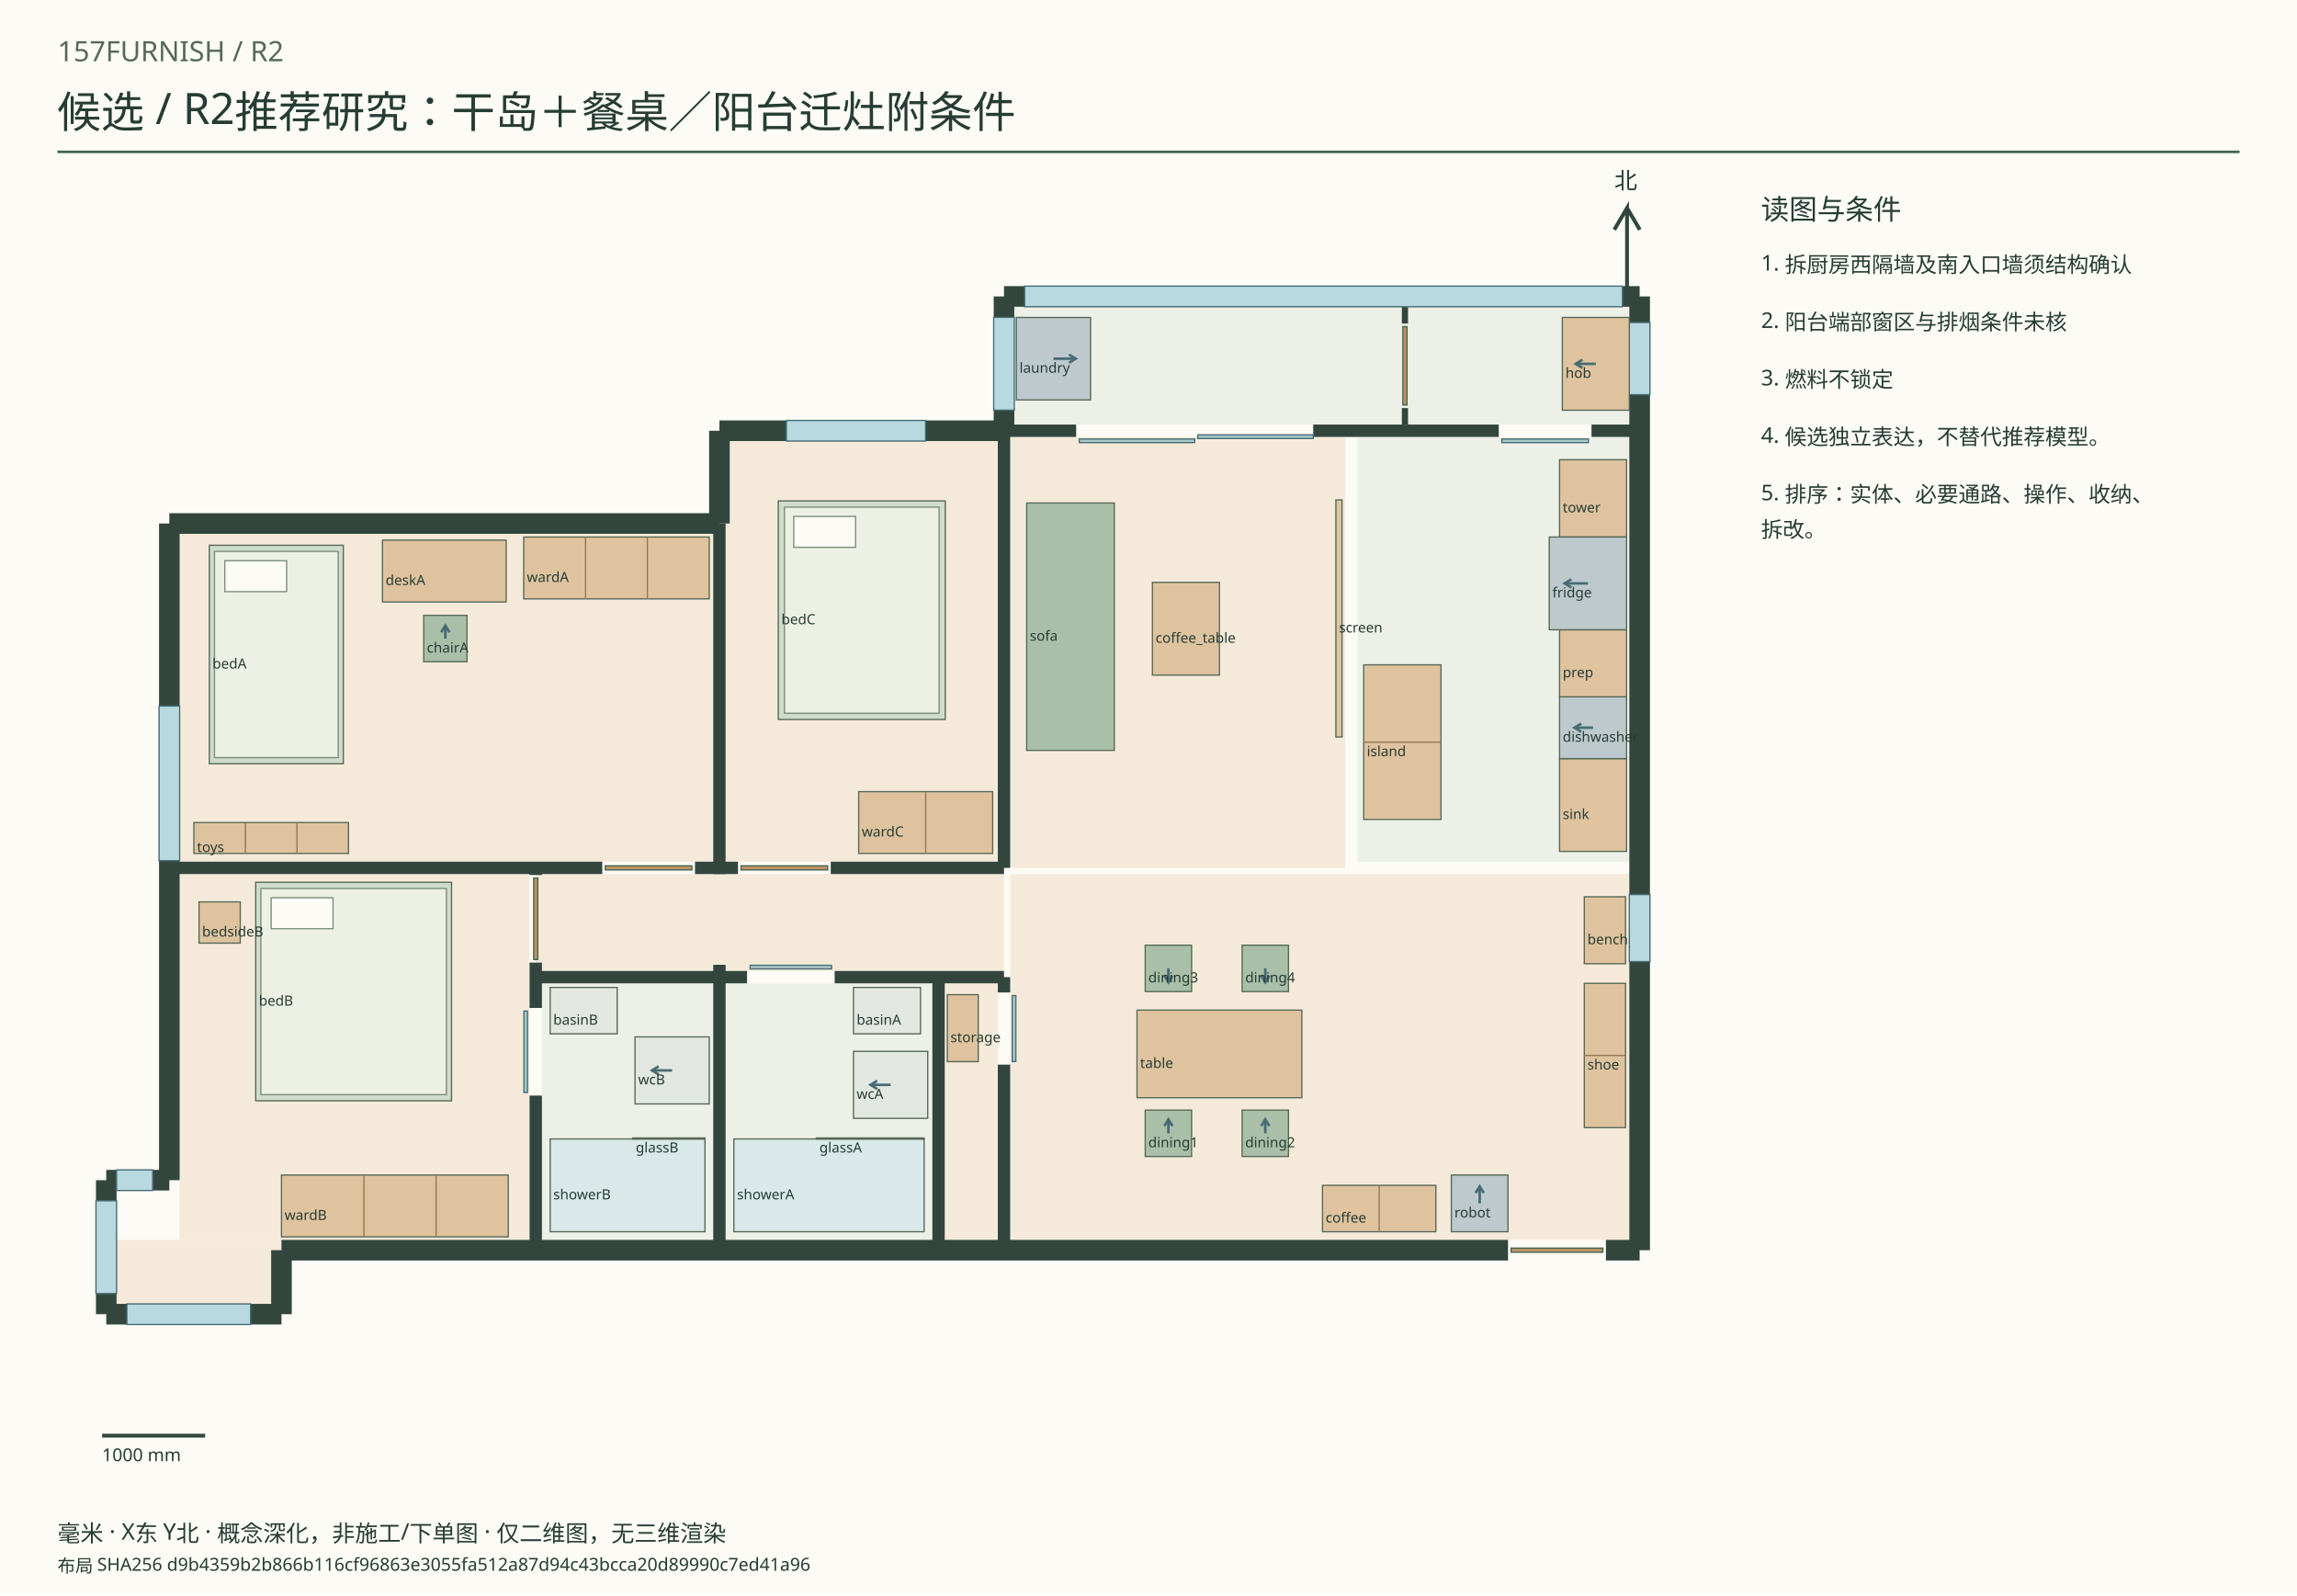
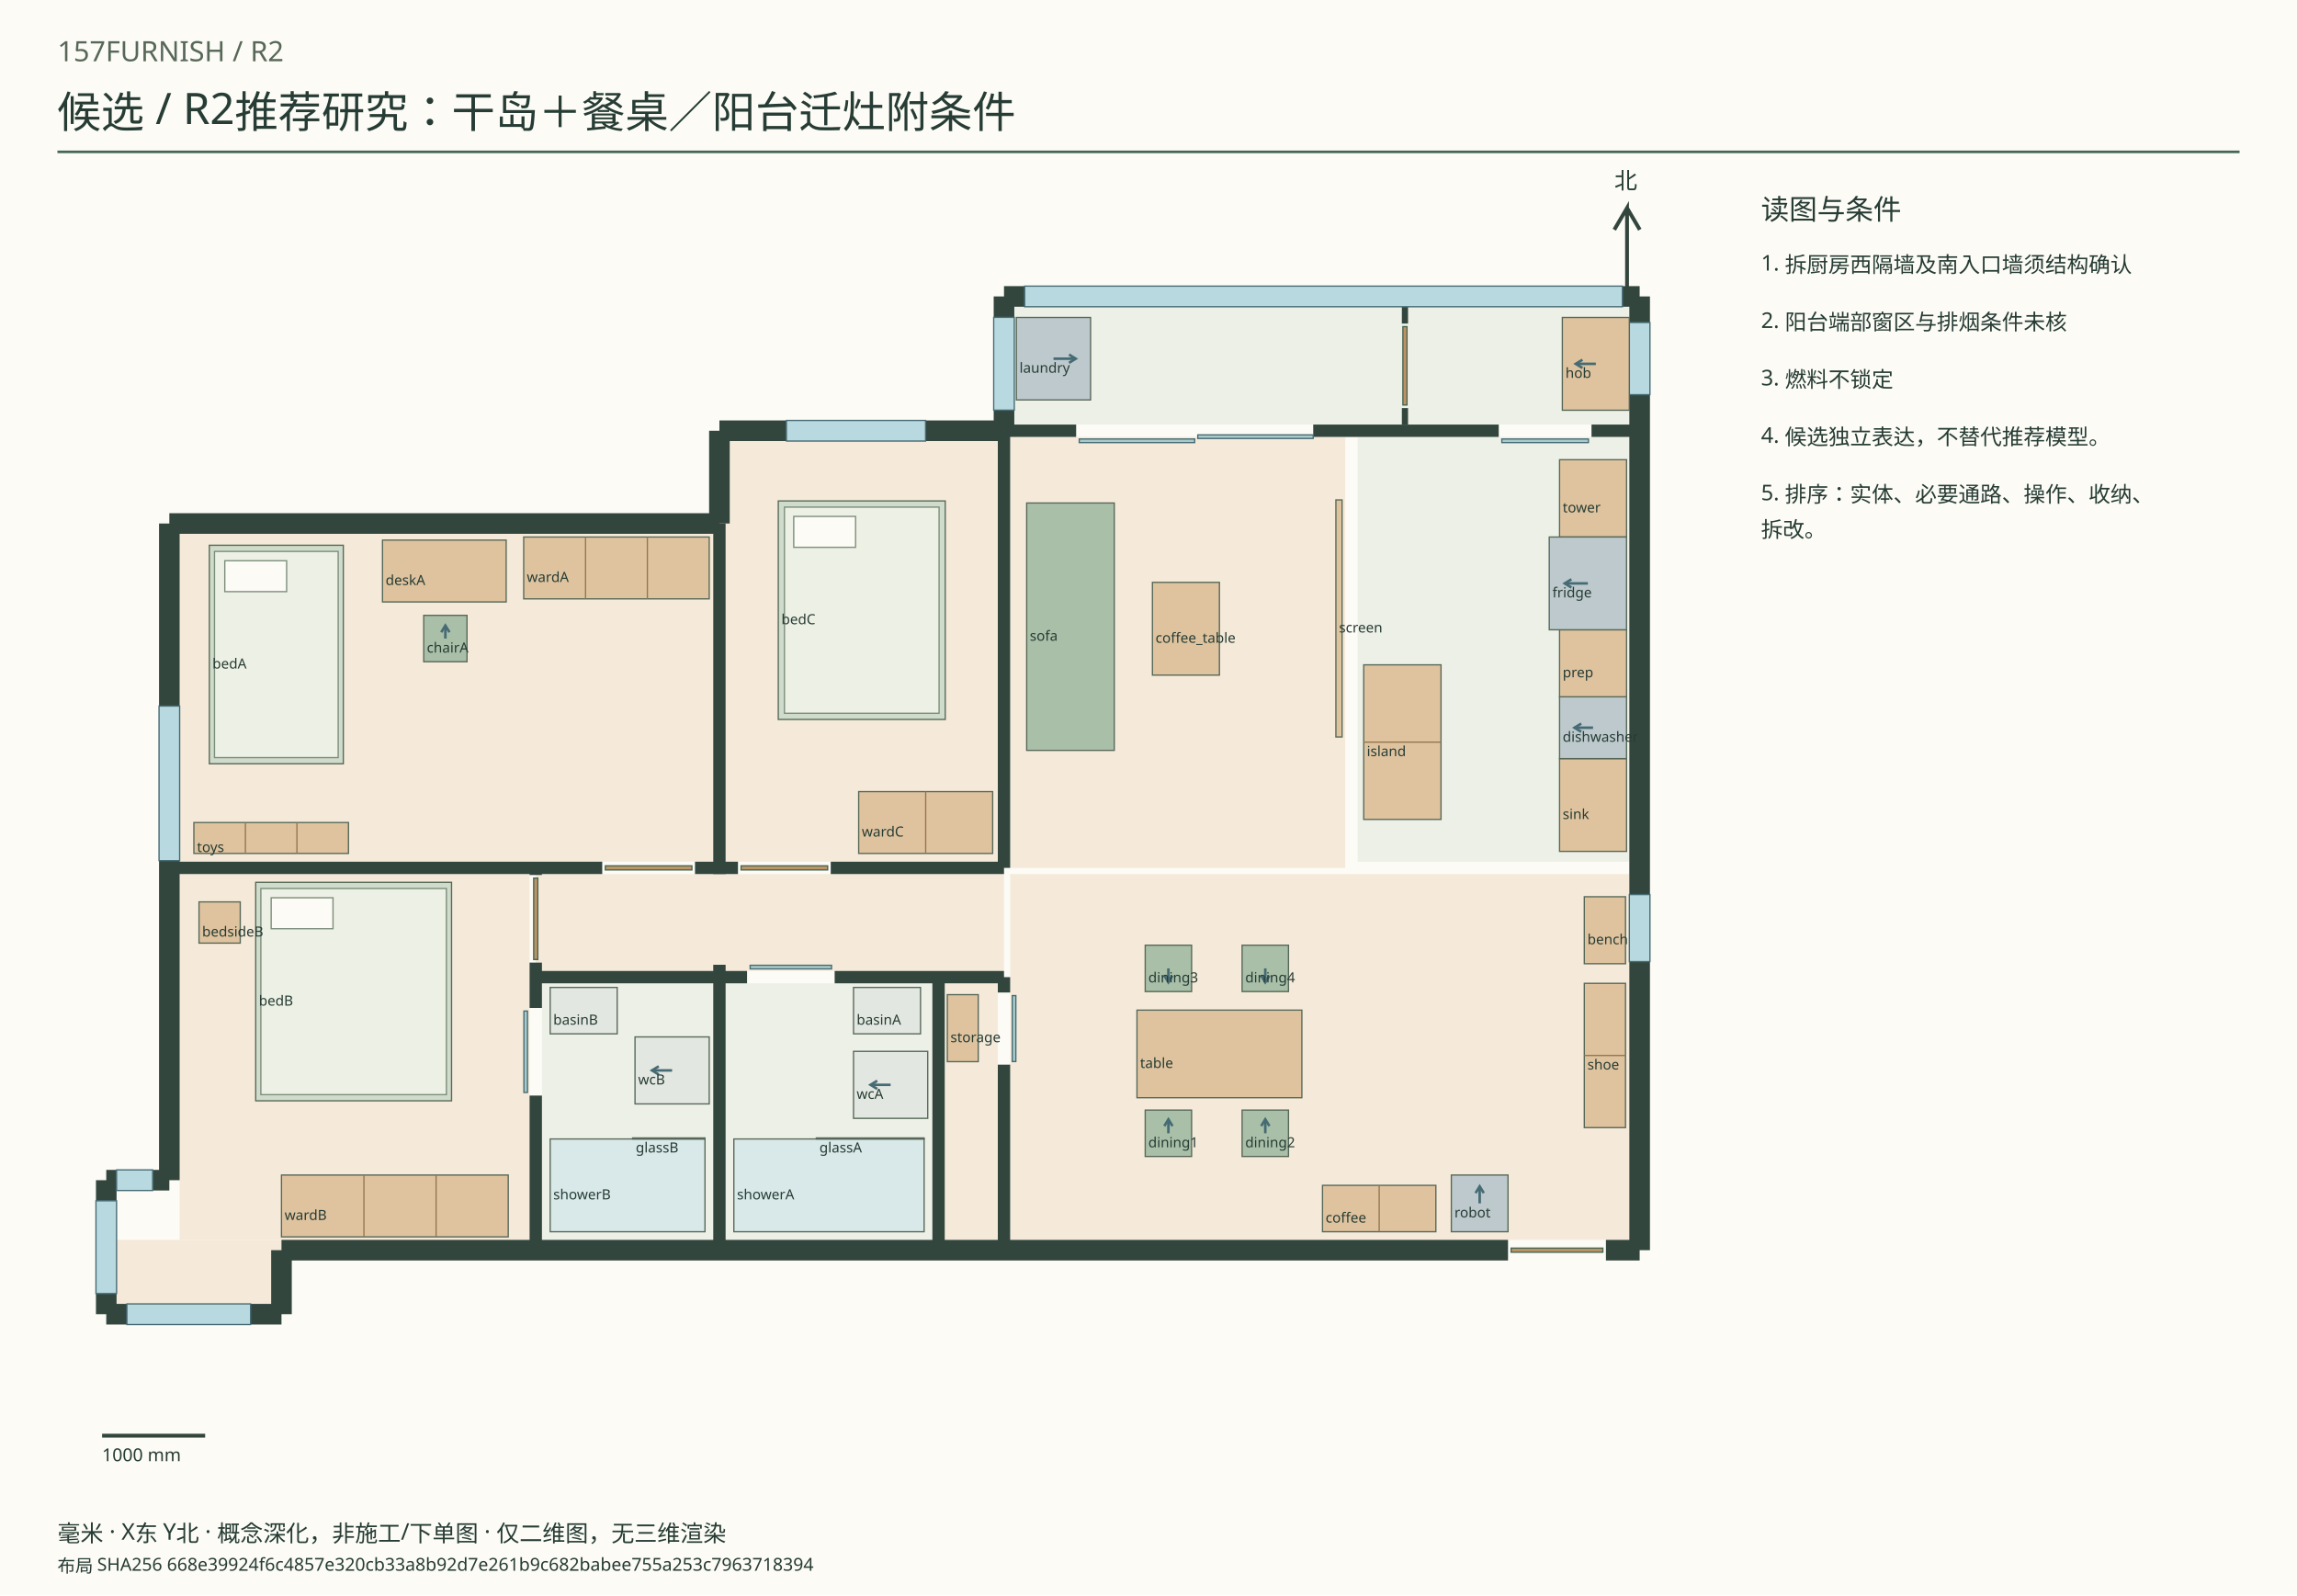
- <svg xmlns="http://www.w3.org/2000/svg" width="1800" height="1250" viewBox="0 0 1800 1250" data-revision="R2" data-layout-sha256="d9b4359b2b866b116cf96863e3055fa512a87d94c43bcca20d89990c7ed41a96">
+ <svg xmlns="http://www.w3.org/2000/svg" width="1800" height="1250" viewBox="0 0 1800 1250" data-revision="R2" data-layout-sha256="668e39924f6c4857e320cb33a8b92d7e261b9c682babee755a253c7963718394">
  <rect x="0" y="0" width="1800" height="1250" fill="#fcfbf6" stroke="none" stroke-width="1" />
  <text x="45.000" y="48.000" font-size="22" fill="#576858" font-family="Microsoft YaHei, sans-serif">157FURNISH  /  R2</text>
  <text x="45.000" y="100.000" font-size="34" fill="#263c34" font-family="Microsoft YaHei, sans-serif">候选 / R2推荐研究：干岛＋餐桌／阳台迁灶附条件</text>
  <polyline points="45.000,119.000 1755.000,119.000" fill="none" stroke="#456653" stroke-width="2" />
  <text x="45.000" y="1208.000" font-size="18" fill="#263c34" font-family="Microsoft YaHei, sans-serif">毫米 · X东 Y北 · 概念深化，非施工/下单图 · 仅二维图，无三维渲染</text>
-   <text x="45.000" y="1232.000" font-size="14" fill="#263c34" font-family="Microsoft YaHei, sans-serif">布局 SHA256 d9b4359b2b866b116cf96863e3055fa512a87d94c43bcca20d89990c7ed41a96</text>
+   <text x="45.000" y="1232.000" font-size="14" fill="#263c34" font-family="Microsoft YaHei, sans-serif">布局 SHA256 668e39924f6c4857e320cb33a8b92d7e261b9c682babee755a253c7963718394</text>
  <text x="1380.000" y="172.000" font-size="22" fill="#263c34" font-family="Microsoft YaHei, sans-serif">读图与条件</text>
  <text x="1380.000" y="212.000" font-size="17" fill="#263c34" font-family="Microsoft YaHei, sans-serif">1. 拆厨房西隔墙及南入口墙须结构确认</text>
  <text x="1380.000" y="257.000" font-size="17" fill="#263c34" font-family="Microsoft YaHei, sans-serif">2. 阳台端部窗区与排烟条件未核</text>
  <text x="1380.000" y="302.000" font-size="17" fill="#263c34" font-family="Microsoft YaHei, sans-serif">3. 燃料不锁定</text>
  <text x="1380.000" y="347.000" font-size="17" fill="#263c34" font-family="Microsoft YaHei, sans-serif">4. 候选独立表达，不替代推荐模型。</text>
  <text x="1380.000" y="392.000" font-size="17" fill="#263c34" font-family="Microsoft YaHei, sans-serif">5. 排序：实体、必要通路、操作、收纳、</text>
  <text x="1380.000" y="421.000" font-size="17" fill="#263c34" font-family="Microsoft YaHei, sans-serif">拆改。</text>
  <defs>
    <clipPath id="planClip">
      <rect x="50" y="145" width="1280" height="970" />
    </clipPath>
  </defs>
  <g clip-path="url(#planClip)">
    <rect x="140.777" y="418.304" width="418.142" height="256.927" fill="#f5ead9" stroke="none" stroke-width="1" />
    <rect x="140.777" y="684.923" width="274.212" height="286.65" fill="#f5ead9" stroke="none" stroke-width="1" />
    <rect x="83.269" y="971.573" width="137.308" height="58.235" fill="#f5ead9" stroke="none" stroke-width="1" />
    <rect x="568.611" y="345.611" width="213.311" height="329.619" fill="#f5ead9" stroke="none" stroke-width="1" />
    <rect x="419.835" y="684.923" width="366.935" height="75.923" fill="#f5ead9" stroke="none" stroke-width="1" />
    <rect x="424.681" y="770.538" width="134.238" height="201.035" fill="#edf0e7" stroke="none" stroke-width="1" />
    <rect x="568.611" y="770.538" width="162.023" height="201.035" fill="#edf0e7" stroke="none" stroke-width="1" />
    <rect x="740.327" y="770.538" width="41.596" height="201.035" fill="#f5ead9" stroke="none" stroke-width="1" />
    <rect x="791.615" y="684.923" width="485.181" height="286.65" fill="#f5ead9" stroke="none" stroke-width="1" />
    <rect x="791.615" y="342.381" width="262.581" height="337.696" fill="#f5ead9" stroke="none" stroke-width="1" />
    <rect x="1063.889" y="342.381" width="212.908" height="332.85" fill="#edf0e7" stroke="none" stroke-width="1" />
    <rect x="794.846" y="240.369" width="481.95" height="92.319" fill="#edf0e7" stroke="none" stroke-width="1" />
    <rect x="83.269" y="1021.731" width="16.154" height="16.154" fill="#33463e" stroke="none" stroke-width="1" />
    <rect x="99.423" y="1021.731" width="96.923" height="16.154" fill="#33463e" stroke="none" stroke-width="1" />
    <rect x="196.346" y="1021.731" width="24.231" height="16.154" fill="#33463e" stroke="none" stroke-width="1" />
    <rect x="212.5" y="979.65" width="16.154" height="50.158" fill="#33463e" stroke="none" stroke-width="1" />
    <rect x="220.577" y="971.573" width="961.154" height="16.154" fill="#33463e" stroke="none" stroke-width="1" />
    <rect x="1258.461" y="971.573" width="26.412" height="16.154" fill="#33463e" stroke="none" stroke-width="1" />
    <rect x="1276.796" y="753.496" width="16.154" height="226.154" fill="#33463e" stroke="none" stroke-width="1" />
    <rect x="1276.796" y="700.996" width="16.154" height="52.5" fill="#33463e" stroke="none" stroke-width="1" />
    <rect x="1276.796" y="309.265" width="16.154" height="391.731" fill="#33463e" stroke="none" stroke-width="1" />
    <rect x="1276.796" y="252.727" width="16.154" height="56.538" fill="#33463e" stroke="none" stroke-width="1" />
    <rect x="1276.796" y="232.292" width="16.154" height="20.435" fill="#33463e" stroke="none" stroke-width="1" />
    <rect x="786.769" y="224.215" width="16.154" height="16.154" fill="#33463e" stroke="none" stroke-width="1" />
    <rect x="802.923" y="224.215" width="468.462" height="16.154" fill="#33463e" stroke="none" stroke-width="1" />
    <rect x="1271.385" y="224.215" width="13.489" height="16.154" fill="#33463e" stroke="none" stroke-width="1" />
    <rect x="778.692" y="321.381" width="16.154" height="16.154" fill="#33463e" stroke="none" stroke-width="1" />
    <rect x="778.692" y="248.689" width="16.154" height="72.692" fill="#33463e" stroke="none" stroke-width="1" />
    <rect x="778.692" y="232.292" width="16.154" height="16.396" fill="#33463e" stroke="none" stroke-width="1" />
    <rect x="563.765" y="329.458" width="52.5" height="16.154" fill="#33463e" stroke="none" stroke-width="1" />
    <rect x="616.265" y="329.458" width="109.038" height="16.154" fill="#33463e" stroke="none" stroke-width="1" />
    <rect x="725.304" y="329.458" width="61.465" height="16.154" fill="#33463e" stroke="none" stroke-width="1" />
    <rect x="555.688" y="337.535" width="16.154" height="72.692" fill="#33463e" stroke="none" stroke-width="1" />
    <rect x="132.7" y="402.15" width="431.065" height="16.154" fill="#33463e" stroke="none" stroke-width="1" />
    <rect x="124.623" y="674.423" width="16.154" height="250.385" fill="#33463e" stroke="none" stroke-width="1" />
    <rect x="124.623" y="553.269" width="16.154" height="121.154" fill="#33463e" stroke="none" stroke-width="1" />
    <rect x="124.623" y="410.227" width="16.154" height="143.042" fill="#33463e" stroke="none" stroke-width="1" />
    <rect x="83.269" y="916.731" width="8.077" height="16.154" fill="#33463e" stroke="none" stroke-width="1" />
    <rect x="91.346" y="916.731" width="28.269" height="16.154" fill="#33463e" stroke="none" stroke-width="1" />
    <rect x="119.615" y="916.731" width="13.085" height="16.154" fill="#33463e" stroke="none" stroke-width="1" />
    <rect x="75.192" y="1013.654" width="16.154" height="16.154" fill="#33463e" stroke="none" stroke-width="1" />
    <rect x="75.192" y="940.962" width="16.154" height="72.692" fill="#33463e" stroke="none" stroke-width="1" />
    <rect x="75.192" y="924.808" width="16.154" height="16.154" fill="#33463e" stroke="none" stroke-width="1" />
    <rect x="132.7" y="675.231" width="339.231" height="9.692" fill="#33463e" stroke="none" stroke-width="1" />
    <rect x="544.623" y="675.231" width="19.142" height="9.692" fill="#33463e" stroke="none" stroke-width="1" />
    <rect x="414.988" y="858.496" width="9.692" height="121.154" fill="#33463e" stroke="none" stroke-width="1" />
    <rect x="414.988" y="754.304" width="9.692" height="35.538" fill="#33463e" stroke="none" stroke-width="1" />
    <rect x="414.988" y="680.077" width="9.692" height="5.573" fill="#33463e" stroke="none" stroke-width="1" />
    <rect x="558.919" y="756" width="9.692" height="9.692" fill="#33463e" stroke="none" stroke-width="1" />
    <rect x="558.919" y="410.227" width="9.692" height="274.696" fill="#33463e" stroke="none" stroke-width="1" />
    <rect x="563.765" y="675.231" width="14.539" height="9.692" fill="#33463e" stroke="none" stroke-width="1" />
    <rect x="650.996" y="675.231" width="135.773" height="9.692" fill="#33463e" stroke="none" stroke-width="1" />
    <rect x="781.923" y="337.535" width="9.692" height="342.542" fill="#33463e" stroke="none" stroke-width="1" />
    <rect x="419.835" y="760.846" width="165.577" height="9.692" fill="#33463e" stroke="none" stroke-width="1" />
    <rect x="654.065" y="760.846" width="132.704" height="9.692" fill="#33463e" stroke="none" stroke-width="1" />
    <rect x="558.919" y="765.692" width="9.692" height="213.958" fill="#33463e" stroke="none" stroke-width="1" />
    <rect x="730.635" y="765.692" width="9.692" height="213.958" fill="#33463e" stroke="none" stroke-width="1" />
    <rect x="781.923" y="834.265" width="9.692" height="145.385" fill="#33463e" stroke="none" stroke-width="1" />
    <rect x="781.923" y="765.692" width="9.692" height="12.035" fill="#33463e" stroke="none" stroke-width="1" />
    <rect x="786.769" y="332.688" width="56.538" height="9.692" fill="#33463e" stroke="none" stroke-width="1" />
    <rect x="1029.077" y="332.688" width="145.385" height="9.692" fill="#33463e" stroke="none" stroke-width="1" />
    <rect x="1247.154" y="332.688" width="37.719" height="9.692" fill="#33463e" stroke="none" stroke-width="1" />
    <rect x="1098.539" y="319.765" width="4.846" height="12.923" fill="#33463e" stroke="none" stroke-width="1" />
    <rect x="1098.539" y="240.369" width="4.846" height="13.165" fill="#33463e" stroke="none" stroke-width="1" />
    <rect x="99.423" y="1021.731" width="96.923" height="16.154" fill="#b8d9df" stroke="#466b74" stroke-width="1" />
    <polygon points="1256.038,978.035 1184.154,978.035 1184.154,981.265 1256.038,981.265" fill="#be9364" stroke="#456653" />
    <rect x="1276.796" y="700.996" width="16.154" height="52.5" fill="#b8d9df" stroke="#466b74" stroke-width="1" />
    <rect x="1276.796" y="252.727" width="16.154" height="56.538" fill="#b8d9df" stroke="#466b74" stroke-width="1" />
    <rect x="802.923" y="224.215" width="468.462" height="16.154" fill="#b8d9df" stroke="#466b74" stroke-width="1" />
    <rect x="778.692" y="248.689" width="16.154" height="72.692" fill="#b8d9df" stroke="#466b74" stroke-width="1" />
    <rect x="616.265" y="329.458" width="109.038" height="16.154" fill="#b8d9df" stroke="#466b74" stroke-width="1" />
    <rect x="124.623" y="553.269" width="16.154" height="121.154" fill="#b8d9df" stroke="#466b74" stroke-width="1" />
    <rect x="91.346" y="916.731" width="28.269" height="16.154" fill="#b8d9df" stroke="#466b74" stroke-width="1" />
    <rect x="75.192" y="940.962" width="16.154" height="72.692" fill="#b8d9df" stroke="#466b74" stroke-width="1" />
    <polygon points="542.200,678.462 474.354,678.462 474.354,681.692 542.200,681.692" fill="#be9364" stroke="#456653" />
    <rect x="410.546" y="792.265" width="2.827" height="63.808" fill="#aac9c9" stroke="#466b74" stroke-width="1" />
    <polygon points="418.219,688.073 418.219,751.881 421.450,751.881 421.450,688.073" fill="#be9364" stroke="#456653" />
    <polygon points="580.727,681.692 648.573,681.692 648.573,678.462 580.727,678.462" fill="#be9364" stroke="#456653" />
    <rect x="587.835" y="756.404" width="63.808" height="2.827" fill="#aac9c9" stroke="#466b74" stroke-width="1" />
    <rect x="793.231" y="780.15" width="2.827" height="51.692" fill="#aac9c9" stroke="#466b74" stroke-width="1" />
    <rect x="845.731" y="343.996" width="90.462" height="2.827" fill="#aac9c9" stroke="#466b74" stroke-width="1" />
    <rect x="938.615" y="340.765" width="90.462" height="2.827" fill="#aac9c9" stroke="#466b74" stroke-width="1" />
    <rect x="1176.885" y="343.996" width="67.846" height="2.827" fill="#aac9c9" stroke="#466b74" stroke-width="1" />
    <polygon points="1099.346,255.958 1099.346,317.342 1102.577,317.342 1102.577,255.958" fill="#be9364" stroke="#456653" />
    <rect x="200.385" y="691.385" width="153.462" height="171.231" fill="#cfdbcb" stroke="#576858" stroke-width="1" data-object="bedB" data-mm="1550,2170,1900,2120" data-transform="55.0,201.9230769230769,0.08076923076923077,-250,10350" />
    <rect x="204.423" y="696.231" width="145.385" height="161.538" fill="#edf0e4" stroke="#7b8d7b" stroke-width="1" />
    <rect x="212.5" y="703.5" width="48.462" height="24.231" fill="#fcfbf6" stroke="#7b8d7b" stroke-width="1" />
    <text x="202.808" y="788.000" font-size="11" fill="#263c34" font-family="Microsoft YaHei, sans-serif">bedB</text>
    <rect x="220.577" y="920.769" width="177.692" height="48.462" fill="#dfc39f" stroke="#576858" stroke-width="1" data-object="wardB" data-mm="1800,850,2200,600" data-transform="55.0,201.9230769230769,0.08076923076923077,-250,10350" />
    <polyline points="285.192,969.231 285.192,920.769" fill="none" stroke="#94774e" stroke-width="1" />
    <polyline points="341.731,969.231 341.731,920.769" fill="none" stroke="#94774e" stroke-width="1" />
    <text x="223.000" y="956.000" font-size="11" fill="#263c34" font-family="Microsoft YaHei, sans-serif">wardB</text>
    <rect x="155.962" y="706.731" width="32.308" height="32.308" fill="#dfc39f" stroke="#576858" stroke-width="1" data-object="bedsideB" data-mm="1000,3700,400,400" data-transform="55.0,201.9230769230769,0.08076923076923077,-250,10350" />
    <text x="158.385" y="733.885" font-size="11" fill="#263c34" font-family="Microsoft YaHei, sans-serif">bedsideB</text>
    <rect x="164.038" y="427.269" width="105" height="171.231" fill="#cfdbcb" stroke="#576858" stroke-width="1" data-object="bedA" data-mm="1100,5440,1300,2120" data-transform="55.0,201.9230769230769,0.08076923076923077,-250,10350" />
    <rect x="168.077" y="432.115" width="96.923" height="161.538" fill="#edf0e4" stroke="#7b8d7b" stroke-width="1" />
    <rect x="176.154" y="439.385" width="48.462" height="24.231" fill="#fcfbf6" stroke="#7b8d7b" stroke-width="1" />
    <text x="166.462" y="523.885" font-size="11" fill="#263c34" font-family="Microsoft YaHei, sans-serif">bedA</text>
    <rect x="410.385" y="420.808" width="145.385" height="48.462" fill="#dfc39f" stroke="#576858" stroke-width="1" data-object="wardA" data-mm="4150,7040,1800,600" data-transform="55.0,201.9230769230769,0.08076923076923077,-250,10350" />
    <polyline points="458.846,469.269 458.846,420.808" fill="none" stroke="#94774e" stroke-width="1" />
    <polyline points="507.308,469.269 507.308,420.808" fill="none" stroke="#94774e" stroke-width="1" />
    <text x="412.808" y="456.038" font-size="11" fill="#263c34" font-family="Microsoft YaHei, sans-serif">wardA</text>
    <rect x="299.731" y="423.231" width="96.923" height="48.462" fill="#dfc39f" stroke="#576858" stroke-width="1" data-object="deskA" data-mm="2780,7010,1200,600" data-transform="55.0,201.9230769230769,0.08076923076923077,-250,10350" />
    <text x="302.154" y="458.462" font-size="11" fill="#263c34" font-family="Microsoft YaHei, sans-serif">deskA</text>
    <rect x="332.038" y="482.192" width="33.923" height="36.346" fill="#a9bfa8" stroke="#576858" stroke-width="1" data-object="chairA" data-mm="3180,6430,420,450" data-transform="55.0,201.9230769230769,0.08076923076923077,-250,10350" />
    <polyline points="349.000,500.365 349.000,490.188" fill="none" stroke="#466b74" stroke-width="2" />
    <polyline points="345.769,495.438 349.000,490.188 352.231,495.438" fill="none" stroke="#466b74" stroke-width="2" />
    <text x="334.462" y="511.365" font-size="11" fill="#263c34" font-family="Microsoft YaHei, sans-serif">chairA</text>
    <rect x="151.923" y="644.538" width="121.154" height="24.231" fill="#dfc39f" stroke="#576858" stroke-width="1" data-object="toys" data-mm="950,4570,1500,300" data-transform="55.0,201.9230769230769,0.08076923076923077,-250,10350" />
    <polyline points="192.308,668.769 192.308,644.538" fill="none" stroke="#94774e" stroke-width="1" />
    <polyline points="232.692,668.769 232.692,644.538" fill="none" stroke="#94774e" stroke-width="1" />
    <text x="154.346" y="667.654" font-size="11" fill="#263c34" font-family="Microsoft YaHei, sans-serif">toys</text>
    <rect x="609.885" y="392.538" width="130.846" height="171.231" fill="#cfdbcb" stroke="#576858" stroke-width="1" data-object="bedC" data-mm="6620,5870,1620,2120" data-transform="55.0,201.9230769230769,0.08076923076923077,-250,10350" />
    <rect x="614.731" y="397.385" width="121.154" height="161.538" fill="#edf0e4" stroke="#7b8d7b" stroke-width="1" />
    <rect x="622" y="404.654" width="48.462" height="24.231" fill="#fcfbf6" stroke="#7b8d7b" stroke-width="1" />
    <text x="612.308" y="489.154" font-size="11" fill="#263c34" font-family="Microsoft YaHei, sans-serif">bedC</text>
    <rect x="672.885" y="620.308" width="105" height="48.462" fill="#dfc39f" stroke="#576858" stroke-width="1" data-object="wardC" data-mm="7400,4570,1300,600" data-transform="55.0,201.9230769230769,0.08076923076923077,-250,10350" />
    <polyline points="725.385,668.769 725.385,620.308" fill="none" stroke="#94774e" stroke-width="1" />
    <text x="675.308" y="655.538" font-size="11" fill="#263c34" font-family="Microsoft YaHei, sans-serif">wardC</text>
    <rect x="804.538" y="394.154" width="68.654" height="193.846" fill="#a9bfa8" stroke="#576858" stroke-width="1" data-object="sofa" data-mm="9030,5570,850,2400" data-transform="55.0,201.9230769230769,0.08076923076923077,-250,10350" />
    <text x="806.962" y="502.077" font-size="11" fill="#263c34" font-family="Microsoft YaHei, sans-serif">sofa</text>
    <rect x="903.077" y="456.346" width="52.5" height="72.692" fill="#dfc39f" stroke="#576858" stroke-width="1" data-object="coffee_table" data-mm="10250,6300,650,900" data-transform="55.0,201.9230769230769,0.08076923076923077,-250,10350" />
    <text x="905.500" y="503.692" font-size="11" fill="#263c34" font-family="Microsoft YaHei, sans-serif">coffee_table</text>
    <rect x="1046.846" y="391.731" width="4.846" height="185.769" fill="#dfc39f" stroke="#576858" stroke-width="1" data-object="screen" data-mm="12030,5700,60,2300" data-transform="55.0,201.9230769230769,0.08076923076923077,-250,10350" />
    <text x="1049.269" y="495.615" font-size="11" fill="#263c34" font-family="Microsoft YaHei, sans-serif">screen</text>
    <rect x="1068.654" y="520.962" width="60.577" height="121.154" fill="#dfc39f" stroke="#576858" stroke-width="1" data-object="island" data-mm="12300,4900,750,1500" data-transform="55.0,201.9230769230769,0.08076923076923077,-250,10350" />
    <polyline points="1068.654,581.538 1129.231,581.538" fill="none" stroke="#94774e" stroke-width="1" />
    <text x="1071.077" y="592.538" font-size="11" fill="#263c34" font-family="Microsoft YaHei, sans-serif">island</text>
    <rect x="890.962" y="791.538" width="129.231" height="68.654" fill="#dfc39f" stroke="#576858" stroke-width="1" data-object="table" data-mm="10100,2200,1600,850" data-transform="55.0,201.9230769230769,0.08076923076923077,-250,10350" />
    <text x="893.385" y="836.865" font-size="11" fill="#263c34" font-family="Microsoft YaHei, sans-serif">table</text>
    <rect x="897.423" y="869.885" width="36.346" height="36.346" fill="#a9bfa8" stroke="#576858" stroke-width="1" data-object="dining1" data-mm="10180,1630,450,450" data-transform="55.0,201.9230769230769,0.08076923076923077,-250,10350" />
    <polyline points="915.596,888.058 915.596,877.154" fill="none" stroke="#466b74" stroke-width="2" />
    <polyline points="912.365,882.404 915.596,877.154 918.827,882.404" fill="none" stroke="#466b74" stroke-width="2" />
    <text x="899.846" y="899.058" font-size="11" fill="#263c34" font-family="Microsoft YaHei, sans-serif">dining1</text>
    <rect x="973.346" y="869.885" width="36.346" height="36.346" fill="#a9bfa8" stroke="#576858" stroke-width="1" data-object="dining2" data-mm="11120,1630,450,450" data-transform="55.0,201.9230769230769,0.08076923076923077,-250,10350" />
    <polyline points="991.519,888.058 991.519,877.154" fill="none" stroke="#466b74" stroke-width="2" />
    <polyline points="988.288,882.404 991.519,877.154 994.750,882.404" fill="none" stroke="#466b74" stroke-width="2" />
    <text x="975.769" y="899.058" font-size="11" fill="#263c34" font-family="Microsoft YaHei, sans-serif">dining2</text>
    <rect x="897.423" y="740.654" width="36.346" height="36.346" fill="#a9bfa8" stroke="#576858" stroke-width="1" data-object="dining3" data-mm="10180,3230,450,450" data-transform="55.0,201.9230769230769,0.08076923076923077,-250,10350" />
    <polyline points="915.596,758.827 915.596,769.731" fill="none" stroke="#466b74" stroke-width="2" />
    <polyline points="918.827,764.481 915.596,769.731 912.365,764.481" fill="none" stroke="#466b74" stroke-width="2" />
    <text x="899.846" y="769.827" font-size="11" fill="#263c34" font-family="Microsoft YaHei, sans-serif">dining3</text>
    <rect x="973.346" y="740.654" width="36.346" height="36.346" fill="#a9bfa8" stroke="#576858" stroke-width="1" data-object="dining4" data-mm="11120,3230,450,450" data-transform="55.0,201.9230769230769,0.08076923076923077,-250,10350" />
    <polyline points="991.519,758.827 991.519,769.731" fill="none" stroke="#466b74" stroke-width="2" />
    <polyline points="994.750,764.481 991.519,769.731 988.288,764.481" fill="none" stroke="#466b74" stroke-width="2" />
    <text x="975.769" y="769.827" font-size="11" fill="#263c34" font-family="Microsoft YaHei, sans-serif">dining4</text>
    <rect x="1036.346" y="928.846" width="88.846" height="36.346" fill="#dfc39f" stroke="#576858" stroke-width="1" data-object="coffee" data-mm="11900,900,1100,450" data-transform="55.0,201.9230769230769,0.08076923076923077,-250,10350" />
    <polyline points="1080.769,965.192 1080.769,928.846" fill="none" stroke="#94774e" stroke-width="1" />
    <text x="1038.769" y="958.019" font-size="11" fill="#263c34" font-family="Microsoft YaHei, sans-serif">coffee</text>
    <rect x="1241.5" y="770.538" width="32.308" height="113.077" fill="#dfc39f" stroke="#576858" stroke-width="1" data-object="shoe" data-mm="14440,1910,400,1400" data-transform="55.0,201.9230769230769,0.08076923076923077,-250,10350" />
    <polyline points="1241.500,827.077 1273.808,827.077" fill="none" stroke="#94774e" stroke-width="1" />
    <text x="1243.923" y="838.077" font-size="11" fill="#263c34" font-family="Microsoft YaHei, sans-serif">shoe</text>
    <rect x="1241.5" y="702.692" width="32.308" height="52.5" fill="#dfc39f" stroke="#576858" stroke-width="1" data-object="bench" data-mm="14440,3500,400,650" data-transform="55.0,201.9230769230769,0.08076923076923077,-250,10350" />
    <text x="1243.923" y="739.942" font-size="11" fill="#263c34" font-family="Microsoft YaHei, sans-serif">bench</text>
    <rect x="742.346" y="779.423" width="24.231" height="52.5" fill="#dfc39f" stroke="#576858" stroke-width="1" data-object="storage" data-mm="8260,2550,300,650" data-transform="55.0,201.9230769230769,0.08076923076923077,-250,10350" />
    <text x="744.769" y="816.673" font-size="11" fill="#263c34" font-family="Microsoft YaHei, sans-serif">storage</text>
    <rect x="1222.115" y="594.462" width="52.5" height="72.692" fill="#dfc39f" stroke="#576858" stroke-width="1" data-object="sink" data-mm="14200,4590,650,900" data-transform="55.0,201.9230769230769,0.08076923076923077,-250,10350" />
    <text x="1224.538" y="641.808" font-size="11" fill="#263c34" font-family="Microsoft YaHei, sans-serif">sink</text>
    <rect x="1222.115" y="546" width="52.5" height="48.462" fill="#bdc9cc" stroke="#576858" stroke-width="1" data-object="dishwasher" data-mm="14200,5490,650,600" data-transform="55.0,201.9230769230769,0.08076923076923077,-250,10350" />
    <polyline points="1248.365,570.231 1233.827,570.231" fill="none" stroke="#466b74" stroke-width="2" />
    <polyline points="1239.077,573.462 1233.827,570.231 1239.077,567.000" fill="none" stroke="#466b74" stroke-width="2" />
    <text x="1224.538" y="581.231" font-size="11" fill="#263c34" font-family="Microsoft YaHei, sans-serif">dishwasher</text>
    <rect x="1222.115" y="493.5" width="52.5" height="52.5" fill="#dfc39f" stroke="#576858" stroke-width="1" data-object="prep" data-mm="14200,6090,650,650" data-transform="55.0,201.9230769230769,0.08076923076923077,-250,10350" />
    <text x="1224.538" y="530.750" font-size="11" fill="#263c34" font-family="Microsoft YaHei, sans-serif">prep</text>
    <rect x="1224.296" y="248.769" width="52.5" height="72.692" fill="#dfc39f" stroke="#576858" stroke-width="1" data-object="hob" data-mm="14227,8870,650,900" data-transform="55.0,201.9230769230769,0.08076923076923077,-250,10350" />
    <polyline points="1250.546,285.115 1234.796,285.115" fill="none" stroke="#466b74" stroke-width="2" />
    <polyline points="1240.046,288.346 1234.796,285.115 1240.046,281.885" fill="none" stroke="#466b74" stroke-width="2" />
    <text x="1226.719" y="296.115" font-size="11" fill="#263c34" font-family="Microsoft YaHei, sans-serif">hob</text>
    <rect x="1222.115" y="360.231" width="52.5" height="60.577" fill="#dfc39f" stroke="#576858" stroke-width="1" data-object="tower" data-mm="14200,7640,650,750" data-transform="55.0,201.9230769230769,0.08076923076923077,-250,10350" />
    <text x="1224.538" y="401.519" font-size="11" fill="#263c34" font-family="Microsoft YaHei, sans-serif">tower</text>
    <rect x="1214.039" y="420.808" width="60.577" height="72.692" fill="#bdc9cc" stroke="#576858" stroke-width="1" data-object="fridge" data-mm="14100,6740,750,900" data-transform="55.0,201.9230769230769,0.08076923076923077,-250,10350" />
    <polyline points="1244.327,457.154 1226.154,457.154" fill="none" stroke="#466b74" stroke-width="2" />
    <polyline points="1231.404,460.385 1226.154,457.154 1231.404,453.923" fill="none" stroke="#466b74" stroke-width="2" />
    <text x="1216.462" y="468.154" font-size="11" fill="#263c34" font-family="Microsoft YaHei, sans-serif">fridge</text>
    <rect x="796.462" y="248.769" width="58.154" height="64.615" fill="#bdc9cc" stroke="#576858" stroke-width="1" data-object="laundry" data-mm="8930,8970,720,800" data-transform="55.0,201.9230769230769,0.08076923076923077,-250,10350" />
    <polyline points="825.538,281.077 842.985,281.077" fill="none" stroke="#466b74" stroke-width="2" />
    <polyline points="837.735,277.846 842.985,281.077 837.735,284.308" fill="none" stroke="#466b74" stroke-width="2" />
    <text x="798.885" y="292.077" font-size="11" fill="#263c34" font-family="Microsoft YaHei, sans-serif">laundry</text>
    <rect x="1137.308" y="920.769" width="44.423" height="44.423" fill="#bdc9cc" stroke="#576858" stroke-width="1" data-object="robot" data-mm="13150,900,550,550" data-transform="55.0,201.9230769230769,0.08076923076923077,-250,10350" />
    <polyline points="1159.519,942.981 1159.519,929.654" fill="none" stroke="#466b74" stroke-width="2" />
    <polyline points="1156.288,934.904 1159.519,929.654 1162.750,934.904" fill="none" stroke="#466b74" stroke-width="2" />
    <text x="1139.731" y="953.981" font-size="11" fill="#263c34" font-family="Microsoft YaHei, sans-serif">robot</text>
    <rect x="431.142" y="892.5" width="121.315" height="72.692" fill="#d9e8e8" stroke="#576858" stroke-width="1" data-object="showerB" data-mm="4407,900,1502,900" data-transform="55.0,201.9230769230769,0.08076923076923077,-250,10350" />
    <text x="433.565" y="939.846" font-size="11" fill="#263c34" font-family="Microsoft YaHei, sans-serif">showerB</text>
    <rect x="497.615" y="812.538" width="58.154" height="52.5" fill="#e3e7e1" stroke="#576858" stroke-width="1" data-object="wcB" data-mm="5230,2140,720,650" data-transform="55.0,201.9230769230769,0.08076923076923077,-250,10350" />
    <polyline points="526.692,838.788 510.942,838.788" fill="none" stroke="#466b74" stroke-width="2" />
    <polyline points="516.192,842.019 510.942,838.788 516.192,835.558" fill="none" stroke="#466b74" stroke-width="2" />
    <text x="500.038" y="849.788" font-size="11" fill="#263c34" font-family="Microsoft YaHei, sans-serif">wcB</text>
    <rect x="431.142" y="773.769" width="52.5" height="36.346" fill="#e3e7e1" stroke="#576858" stroke-width="1" data-object="basinB" data-mm="4407,2820,650,450" data-transform="55.0,201.9230769230769,0.08076923076923077,-250,10350" />
    <text x="433.565" y="802.942" font-size="11" fill="#263c34" font-family="Microsoft YaHei, sans-serif">basinB</text>
    <rect x="495.758" y="891.692" width="56.7" height="0.808" fill="#c3e0e5" stroke="#576858" stroke-width="1" data-object="glassB" data-mm="5207,1800,702,10" data-transform="55.0,201.9230769230769,0.08076923076923077,-250,10350" />
    <text x="498.181" y="903.096" font-size="11" fill="#263c34" font-family="Microsoft YaHei, sans-serif">glassB</text>
    <rect x="575.073" y="892.5" width="149.1" height="72.692" fill="#d9e8e8" stroke="#576858" stroke-width="1" data-object="showerA" data-mm="6189,900,1846,900" data-transform="55.0,201.9230769230769,0.08076923076923077,-250,10350" />
    <text x="577.496" y="939.846" font-size="11" fill="#263c34" font-family="Microsoft YaHei, sans-serif">showerA</text>
    <rect x="668.846" y="823.846" width="58.154" height="52.5" fill="#e3e7e1" stroke="#576858" stroke-width="1" data-object="wcA" data-mm="7350,2000,720,650" data-transform="55.0,201.9230769230769,0.08076923076923077,-250,10350" />
    <polyline points="697.923,850.096 682.173,850.096" fill="none" stroke="#466b74" stroke-width="2" />
    <polyline points="687.423,853.327 682.173,850.096 687.423,846.865" fill="none" stroke="#466b74" stroke-width="2" />
    <text x="671.269" y="861.096" font-size="11" fill="#263c34" font-family="Microsoft YaHei, sans-serif">wcA</text>
    <rect x="668.846" y="773.769" width="52.5" height="36.346" fill="#e3e7e1" stroke="#576858" stroke-width="1" data-object="basinA" data-mm="7350,2820,650,450" data-transform="55.0,201.9230769230769,0.08076923076923077,-250,10350" />
    <text x="671.269" y="802.942" font-size="11" fill="#263c34" font-family="Microsoft YaHei, sans-serif">basinA</text>
    <rect x="639.688" y="891.692" width="84.485" height="0.808" fill="#c3e0e5" stroke="#576858" stroke-width="1" data-object="glassA" data-mm="6989,1800,1046,10" data-transform="55.0,201.9230769230769,0.08076923076923077,-250,10350" />
    <text x="642.112" y="903.096" font-size="11" fill="#263c34" font-family="Microsoft YaHei, sans-serif">glassA</text>
  </g>
  <polyline points="1275.000,225.000 1275.000,163.000 1265.000,180.000 1275.000,163.000 1285.000,180.000" fill="none" stroke="#33463e" stroke-width="3" />
  <text x="1265.000" y="148.000" font-size="18" fill="#263c34" font-family="Microsoft YaHei, sans-serif">北</text>
  <polyline points="80.000,1125.000 160.769,1125.000" fill="none" stroke="#33463e" stroke-width="3" />
  <text x="80.000" y="1145.000" font-size="14" fill="#263c34" font-family="Microsoft YaHei, sans-serif">1000 mm</text>
</svg>
